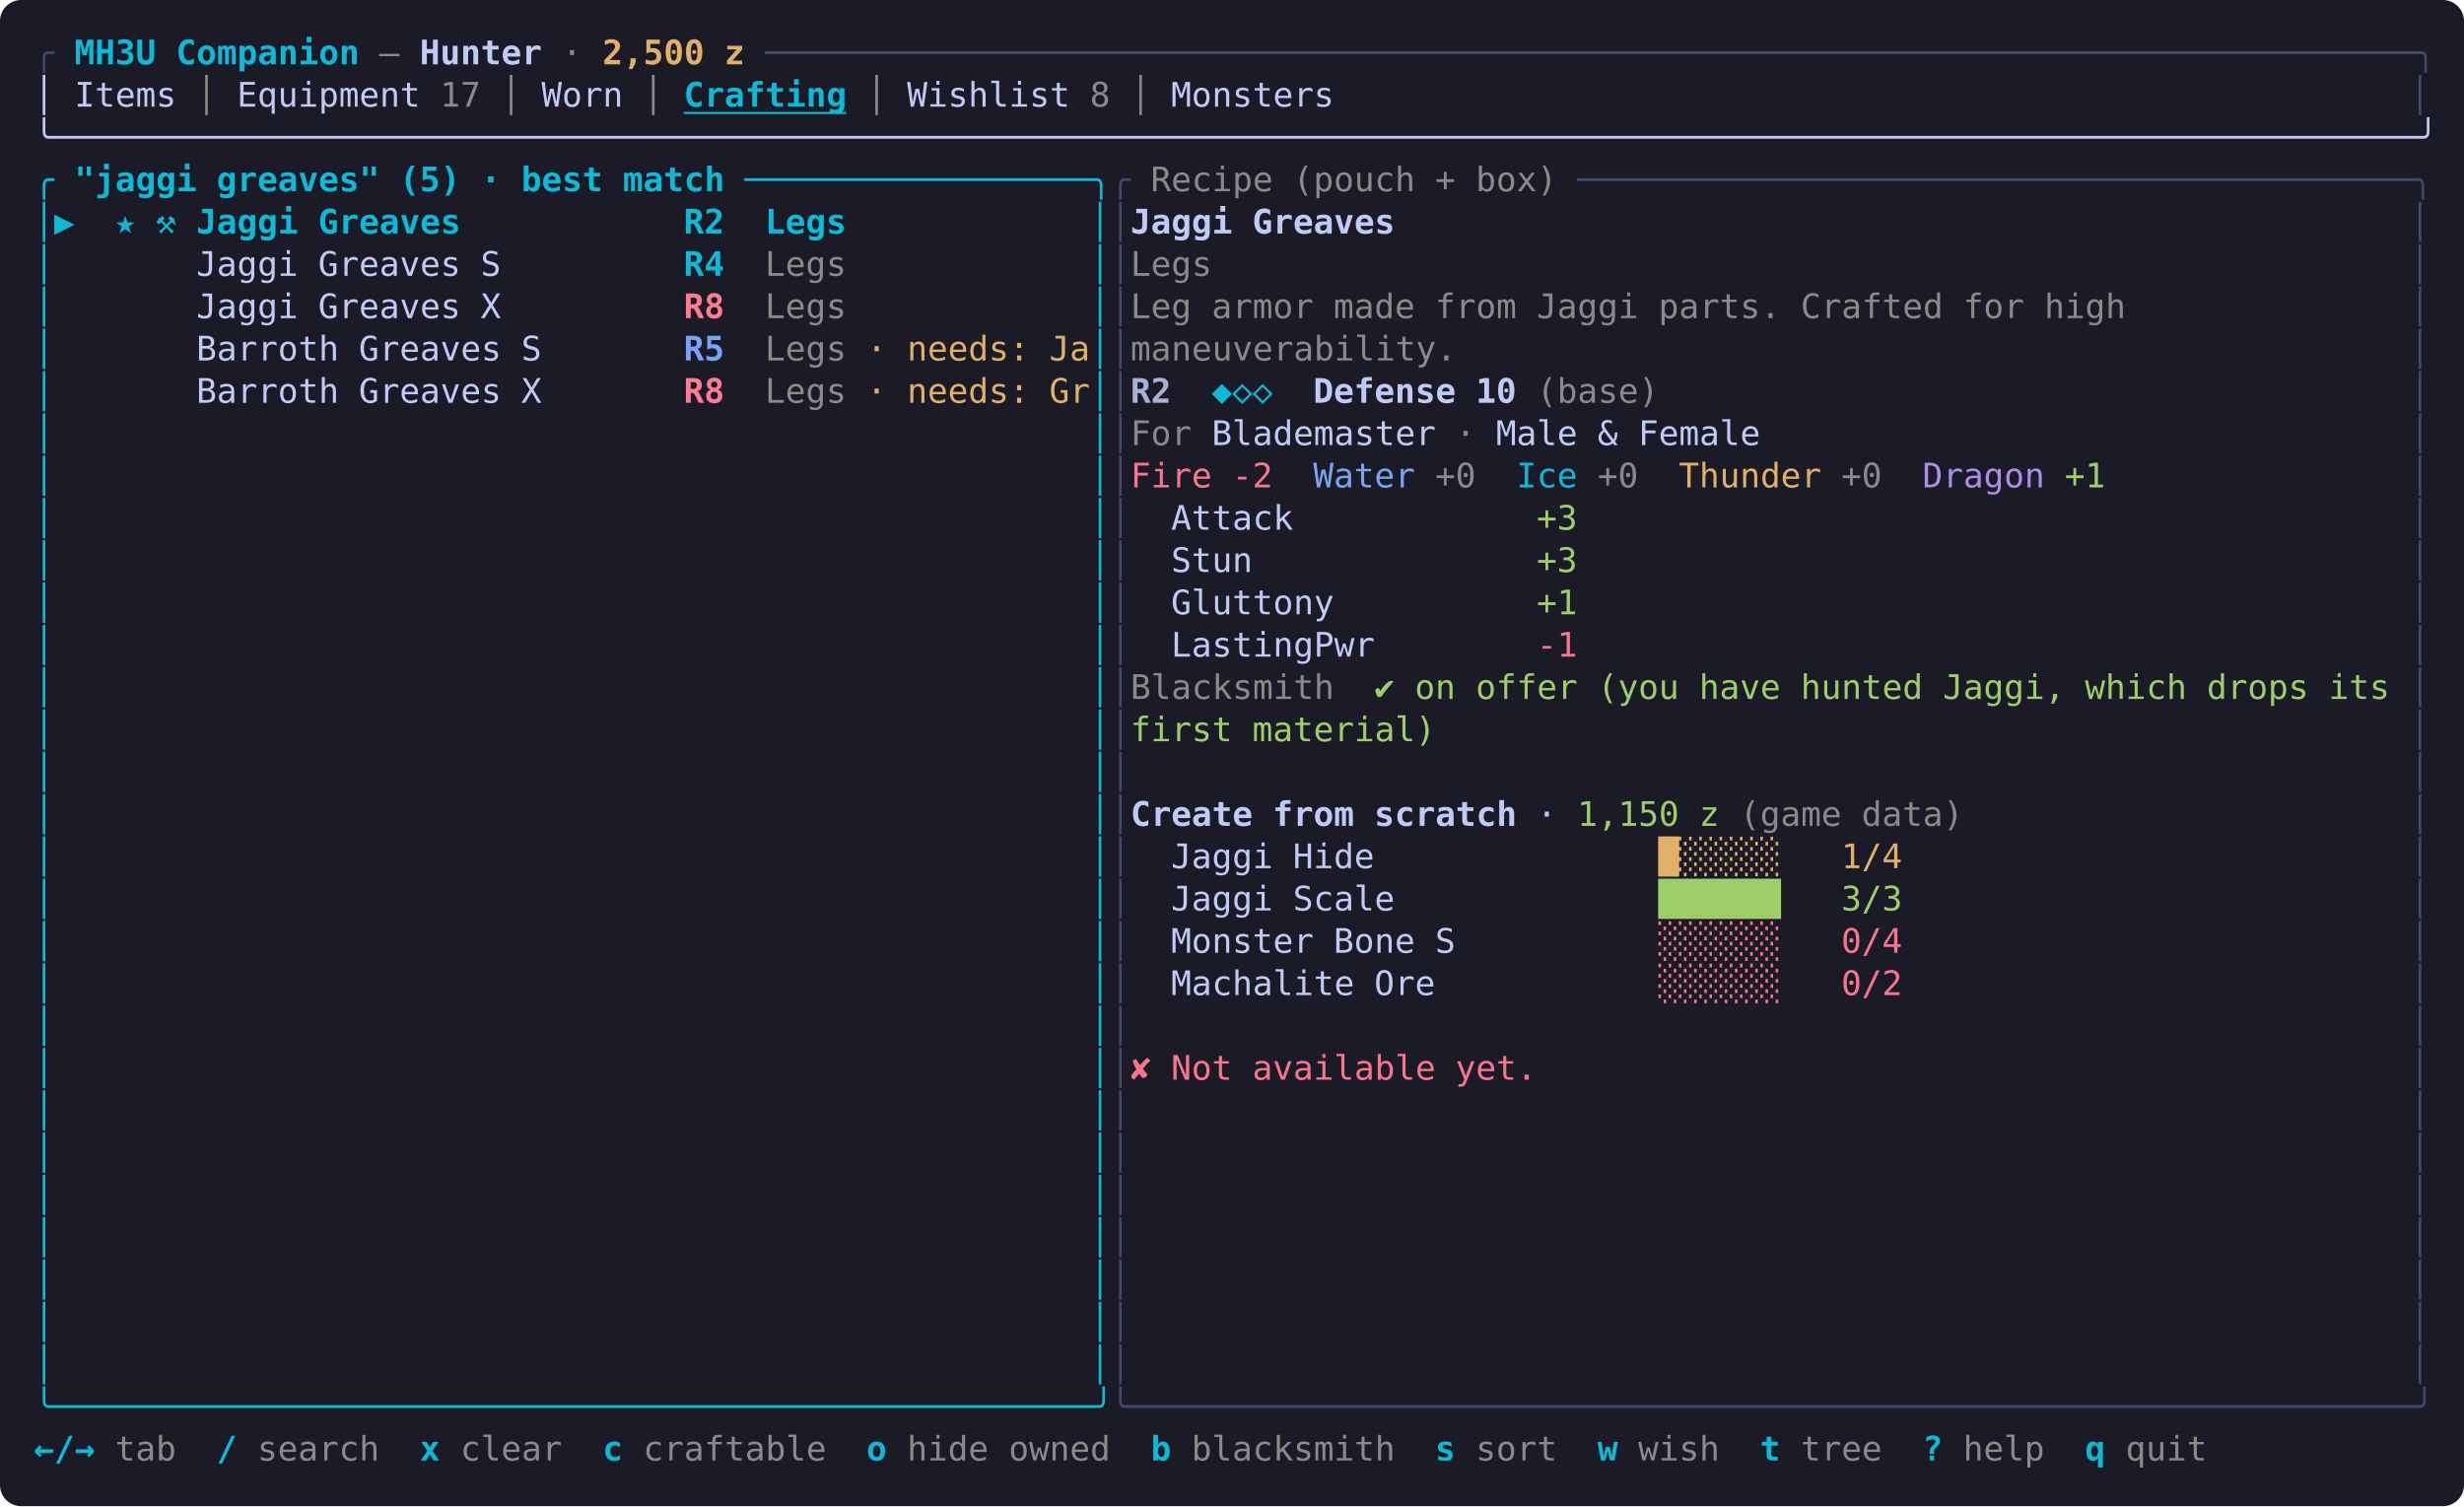
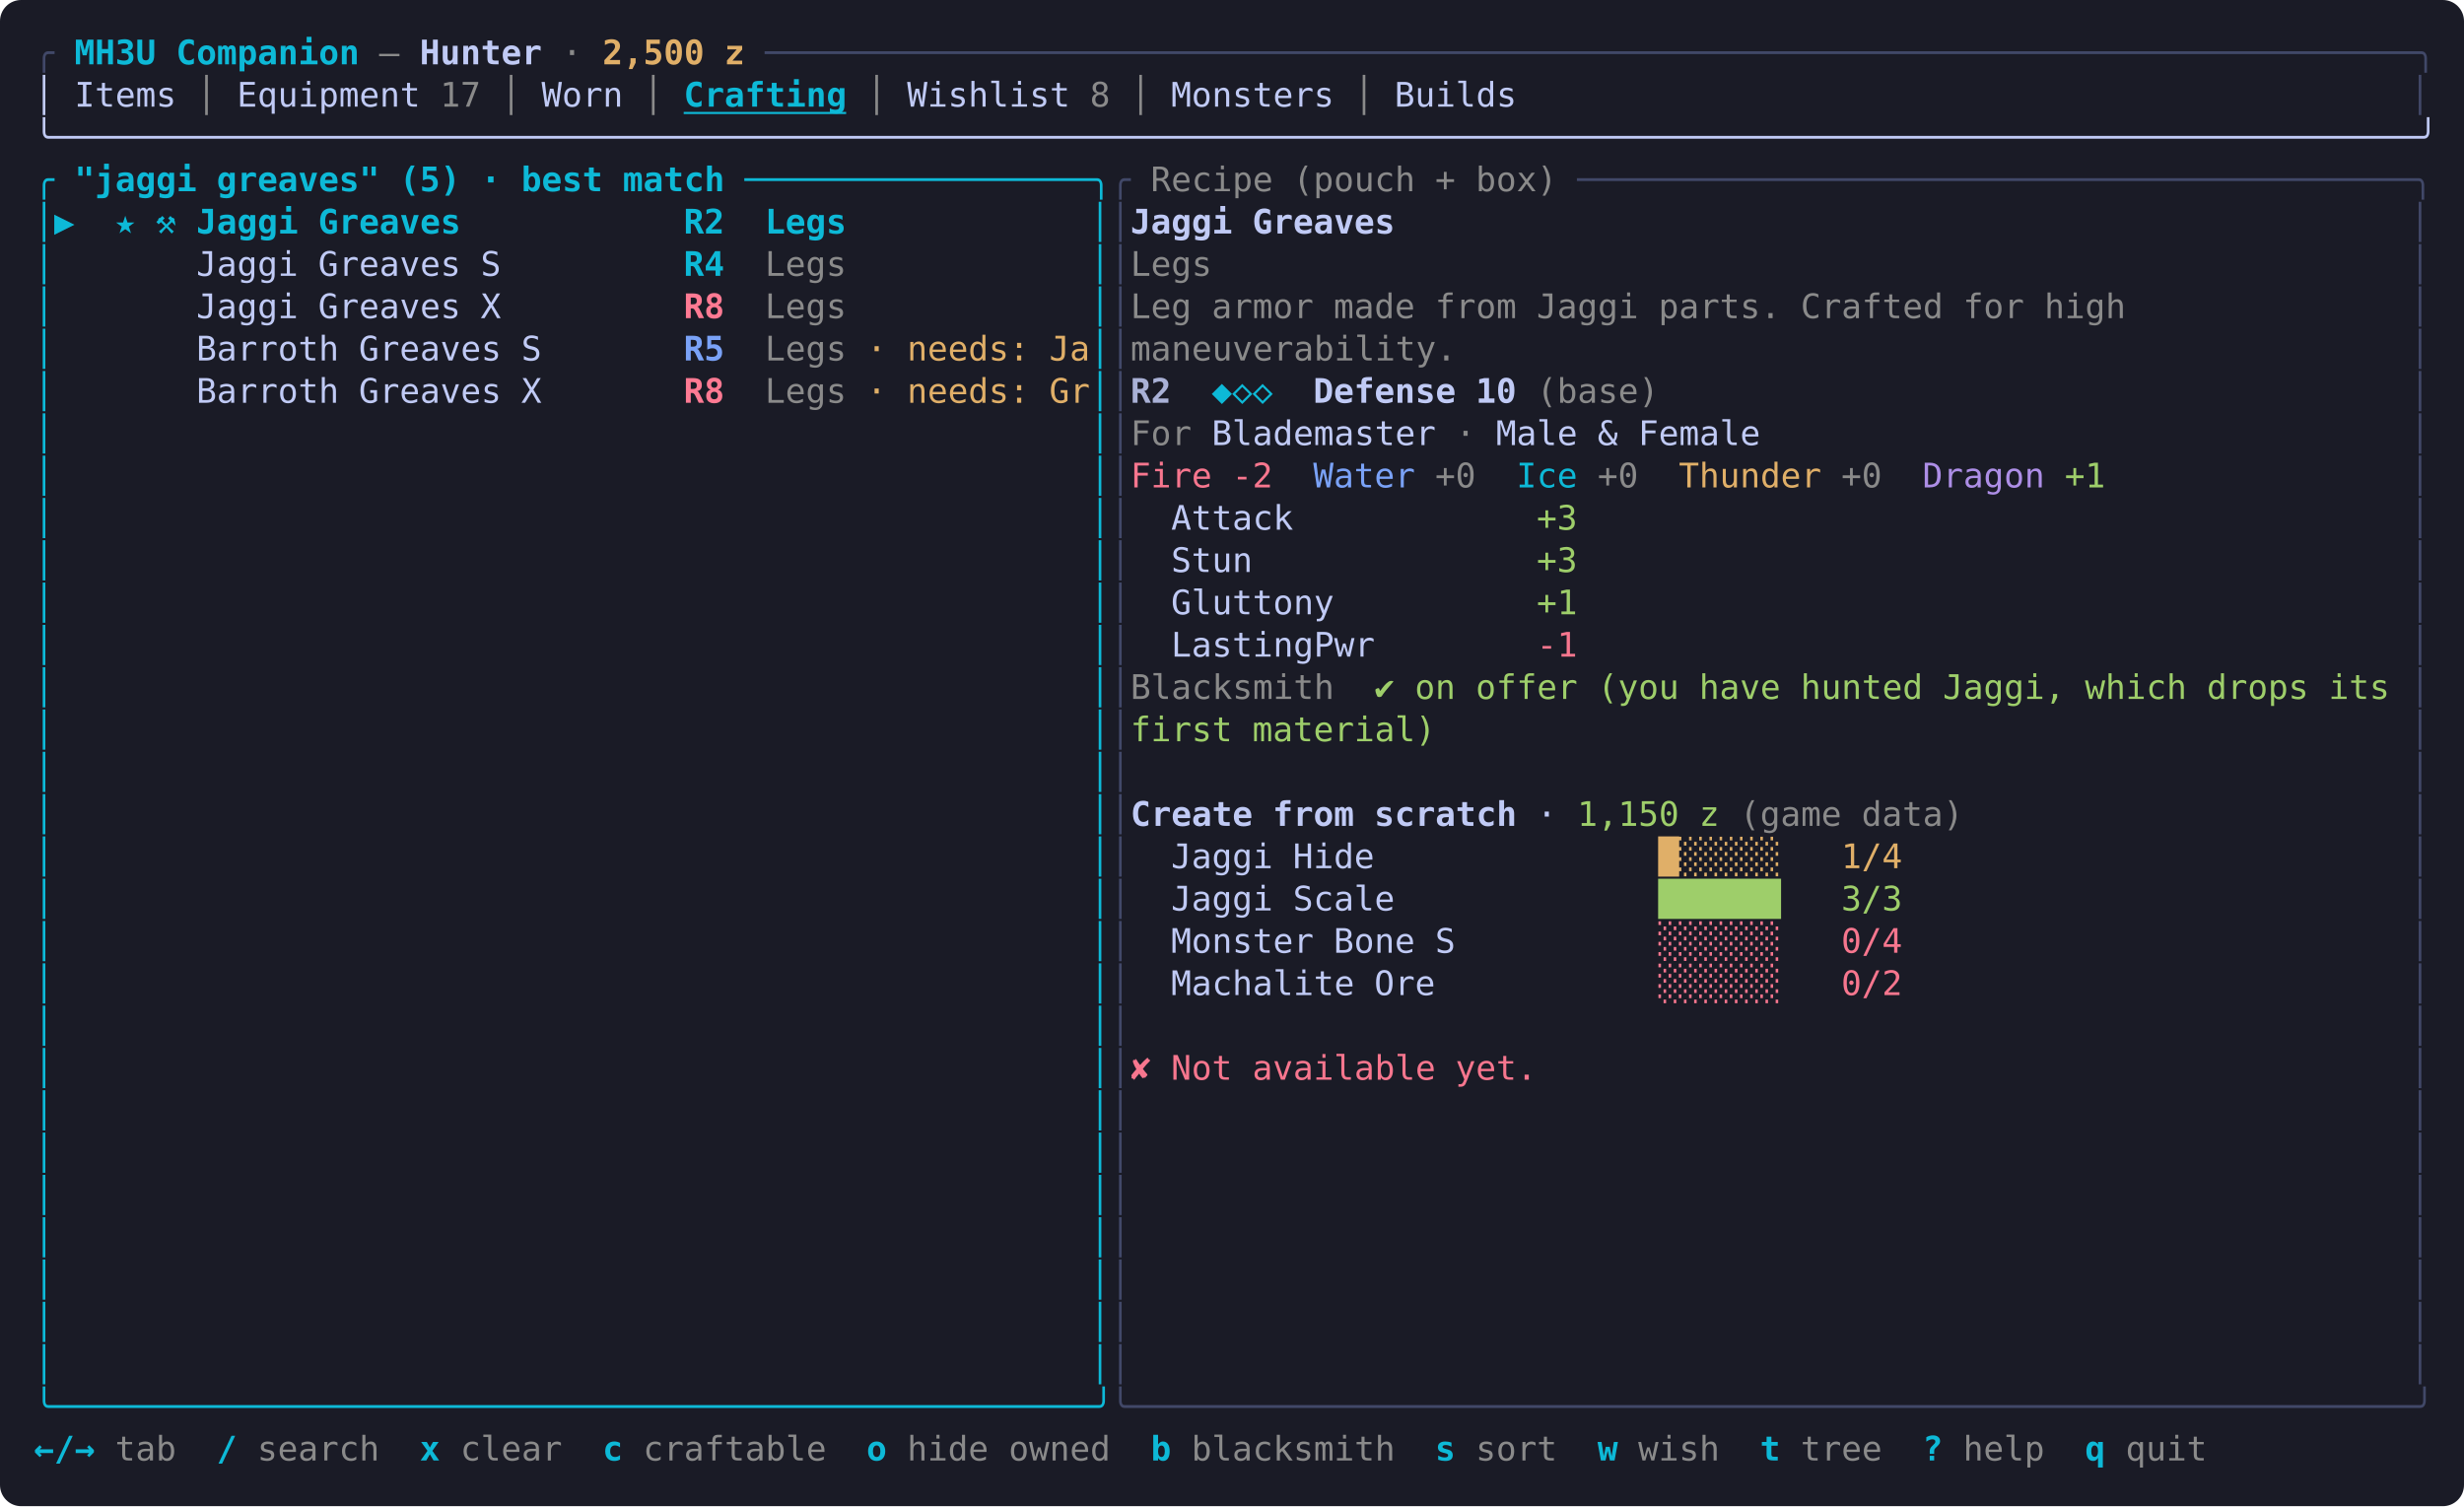
<svg xmlns="http://www.w3.org/2000/svg" width="1164.8" height="712" viewBox="0 0 1164.8 712" role="img">
  <rect width="100%" height="100%" rx="10" fill="#1a1b26" />
  <g font-family="'JetBrains Mono','JetBrainsMono Nerd Font','DejaVu Sans Mono',Menlo,Consolas,monospace" font-size="16">
    <text x="16.0" y="30.4" textLength="9.6" lengthAdjust="spacing" fill="#414868">╭</text>
    <text x="35.2" y="30.4" textLength="38.4" lengthAdjust="spacing" fill="#0db9d7" font-weight="bold">MH3U</text>
    <text x="83.2" y="30.4" textLength="86.4" lengthAdjust="spacing" fill="#0db9d7" font-weight="bold">Companion</text>
    <text x="179.2" y="30.4" textLength="9.6" lengthAdjust="spacing" fill="#8a8a8a">—</text>
    <text x="198.4" y="30.4" textLength="57.6" lengthAdjust="spacing" fill="#c0caf5" font-weight="bold">Hunter</text>
    <text x="265.6" y="30.4" textLength="9.6" lengthAdjust="spacing" fill="#8a8a8a">·</text>
    <text x="284.8" y="30.4" textLength="48.0" lengthAdjust="spacing" fill="#e0af68" font-weight="bold">2,500</text>
    <text x="342.4" y="30.4" textLength="9.6" lengthAdjust="spacing" fill="#e0af68" font-weight="bold">z</text>
    <text x="361.6" y="30.4" textLength="787.2" lengthAdjust="spacing" fill="#414868">─────────────────────────────────────────────────────────────────────────────────╮</text>
    <text x="16.0" y="50.4" textLength="9.6" lengthAdjust="spacing" fill="#c0caf5">│</text>
    <text x="35.2" y="50.4" textLength="48.0" lengthAdjust="spacing" fill="#c0caf5">Items</text>
    <text x="92.8" y="50.4" textLength="9.6" lengthAdjust="spacing" fill="#8a8a8a">│</text>
    <text x="112.0" y="50.4" textLength="86.4" lengthAdjust="spacing" fill="#c0caf5">Equipment</text>
    <text x="208.0" y="50.4" textLength="19.2" lengthAdjust="spacing" fill="#8a8a8a">17</text>
    <text x="236.8" y="50.4" textLength="9.6" lengthAdjust="spacing" fill="#8a8a8a">│</text>
    <text x="256.0" y="50.4" textLength="38.4" lengthAdjust="spacing" fill="#c0caf5">Worn</text>
    <text x="304.0" y="50.4" textLength="9.6" lengthAdjust="spacing" fill="#8a8a8a">│</text>
    <text x="323.2" y="50.4" textLength="76.8" lengthAdjust="spacing" fill="#0db9d7" font-weight="bold">Crafting</text>
    <line x1="323.2" y1="53.4" x2="400.0" y2="53.4" stroke="#0db9d7" stroke-width="1" />
    <text x="409.6" y="50.4" textLength="9.6" lengthAdjust="spacing" fill="#8a8a8a">│</text>
    <text x="428.8" y="50.4" textLength="76.8" lengthAdjust="spacing" fill="#c0caf5">Wishlist</text>
    <text x="515.2" y="50.4" textLength="9.6" lengthAdjust="spacing" fill="#8a8a8a">8</text>
    <text x="534.4" y="50.4" textLength="9.6" lengthAdjust="spacing" fill="#8a8a8a">│</text>
    <text x="553.6" y="50.4" textLength="76.8" lengthAdjust="spacing" fill="#c0caf5">Monsters</text>
+     <text x="640.0" y="50.4" textLength="9.6" lengthAdjust="spacing" fill="#8a8a8a">│</text>
+     <text x="659.2" y="50.4" textLength="57.6" lengthAdjust="spacing" fill="#c0caf5">Builds</text>
    <text x="1139.2" y="50.4" textLength="9.6" lengthAdjust="spacing" fill="#414868">│</text>
    <text x="16.0" y="70.4" textLength="1132.8" lengthAdjust="spacing" fill="#c0caf5">╰────────────────────────────────────────────────────────────────────────────────────────────────────────────────────╯</text>
    <text x="16.0" y="90.4" textLength="9.6" lengthAdjust="spacing" fill="#0db9d7">╭</text>
    <text x="35.2" y="90.4" textLength="57.6" lengthAdjust="spacing" fill="#0db9d7" font-weight="bold">"jaggi</text>
    <text x="102.4" y="90.4" textLength="76.8" lengthAdjust="spacing" fill="#0db9d7" font-weight="bold">greaves"</text>
    <text x="188.8" y="90.4" textLength="28.8" lengthAdjust="spacing" fill="#0db9d7" font-weight="bold">(5)</text>
    <text x="227.2" y="90.4" textLength="9.6" lengthAdjust="spacing" fill="#0db9d7" font-weight="bold">·</text>
    <text x="246.4" y="90.4" textLength="38.4" lengthAdjust="spacing" fill="#0db9d7" font-weight="bold">best</text>
    <text x="294.4" y="90.4" textLength="48.0" lengthAdjust="spacing" fill="#0db9d7" font-weight="bold">match</text>
    <text x="352.0" y="90.4" textLength="172.8" lengthAdjust="spacing" fill="#0db9d7">─────────────────╮</text>
    <text x="524.8" y="90.4" textLength="9.6" lengthAdjust="spacing" fill="#414868">╭</text>
    <text x="544.0" y="90.4" textLength="57.6" lengthAdjust="spacing" fill="#8a8a8a">Recipe</text>
    <text x="611.2" y="90.4" textLength="57.6" lengthAdjust="spacing" fill="#8a8a8a">(pouch</text>
    <text x="678.4" y="90.4" textLength="9.6" lengthAdjust="spacing" fill="#8a8a8a">+</text>
    <text x="697.6" y="90.4" textLength="38.4" lengthAdjust="spacing" fill="#8a8a8a">box)</text>
    <text x="745.6" y="90.4" textLength="403.2" lengthAdjust="spacing" fill="#414868">─────────────────────────────────────────╮</text>
    <text x="16.0" y="110.4" textLength="9.6" lengthAdjust="spacing" fill="#0db9d7">│</text>
    <text x="25.6" y="110.4" textLength="9.6" lengthAdjust="spacing" fill="#0db9d7" font-weight="bold">▶︎</text>
    <text x="54.4" y="110.4" textLength="9.6" lengthAdjust="spacing" fill="#0db9d7" font-weight="bold">★︎</text>
    <text x="73.6" y="110.4" textLength="9.6" lengthAdjust="spacing" fill="#0db9d7" font-weight="bold">⚒︎</text>
    <text x="92.8" y="110.4" textLength="48.0" lengthAdjust="spacing" fill="#0db9d7" font-weight="bold">Jaggi</text>
    <text x="150.4" y="110.4" textLength="67.2" lengthAdjust="spacing" fill="#0db9d7" font-weight="bold">Greaves</text>
    <text x="323.2" y="110.4" textLength="19.2" lengthAdjust="spacing" fill="#0db9d7" font-weight="bold">R2</text>
    <text x="361.6" y="110.4" textLength="38.4" lengthAdjust="spacing" fill="#0db9d7" font-weight="bold">Legs</text>
    <text x="515.2" y="110.4" textLength="9.6" lengthAdjust="spacing" fill="#0db9d7">│</text>
    <text x="524.8" y="110.4" textLength="9.6" lengthAdjust="spacing" fill="#414868">│</text>
    <text x="534.4" y="110.4" textLength="48.0" lengthAdjust="spacing" fill="#c0caf5" font-weight="bold">Jaggi</text>
    <text x="592.0" y="110.4" textLength="67.2" lengthAdjust="spacing" fill="#c0caf5" font-weight="bold">Greaves</text>
    <text x="1139.2" y="110.4" textLength="9.6" lengthAdjust="spacing" fill="#414868">│</text>
    <text x="16.0" y="130.4" textLength="9.6" lengthAdjust="spacing" fill="#0db9d7">│</text>
    <text x="92.8" y="130.4" textLength="48.0" lengthAdjust="spacing" fill="#c0caf5">Jaggi</text>
    <text x="150.4" y="130.4" textLength="67.2" lengthAdjust="spacing" fill="#c0caf5">Greaves</text>
    <text x="227.2" y="130.4" textLength="9.6" lengthAdjust="spacing" fill="#c0caf5">S</text>
    <text x="323.2" y="130.4" textLength="19.2" lengthAdjust="spacing" fill="#0db9d7" font-weight="bold">R4</text>
    <text x="361.6" y="130.4" textLength="38.4" lengthAdjust="spacing" fill="#8a8a8a">Legs</text>
    <text x="515.2" y="130.4" textLength="9.6" lengthAdjust="spacing" fill="#0db9d7">│</text>
    <text x="524.8" y="130.4" textLength="9.6" lengthAdjust="spacing" fill="#414868">│</text>
    <text x="534.4" y="130.4" textLength="38.4" lengthAdjust="spacing" fill="#8a8a8a">Legs</text>
    <text x="1139.2" y="130.4" textLength="9.6" lengthAdjust="spacing" fill="#414868">│</text>
    <text x="16.0" y="150.4" textLength="9.6" lengthAdjust="spacing" fill="#0db9d7">│</text>
    <text x="92.8" y="150.4" textLength="48.0" lengthAdjust="spacing" fill="#c0caf5">Jaggi</text>
    <text x="150.4" y="150.4" textLength="67.2" lengthAdjust="spacing" fill="#c0caf5">Greaves</text>
    <text x="227.2" y="150.4" textLength="9.6" lengthAdjust="spacing" fill="#c0caf5">X</text>
    <text x="323.2" y="150.4" textLength="19.2" lengthAdjust="spacing" fill="#ff7a93" font-weight="bold">R8</text>
    <text x="361.6" y="150.4" textLength="38.4" lengthAdjust="spacing" fill="#8a8a8a">Legs</text>
    <text x="515.2" y="150.4" textLength="9.6" lengthAdjust="spacing" fill="#0db9d7">│</text>
    <text x="524.8" y="150.4" textLength="9.6" lengthAdjust="spacing" fill="#414868">│</text>
    <text x="534.4" y="150.4" textLength="28.8" lengthAdjust="spacing" fill="#8a8a8a">Leg</text>
    <text x="572.8" y="150.4" textLength="48.0" lengthAdjust="spacing" fill="#8a8a8a">armor</text>
    <text x="630.4" y="150.4" textLength="38.4" lengthAdjust="spacing" fill="#8a8a8a">made</text>
    <text x="678.4" y="150.4" textLength="38.4" lengthAdjust="spacing" fill="#8a8a8a">from</text>
    <text x="726.4" y="150.4" textLength="48.0" lengthAdjust="spacing" fill="#8a8a8a">Jaggi</text>
    <text x="784.0" y="150.4" textLength="57.6" lengthAdjust="spacing" fill="#8a8a8a">parts.</text>
    <text x="851.2" y="150.4" textLength="67.2" lengthAdjust="spacing" fill="#8a8a8a">Crafted</text>
    <text x="928.0" y="150.4" textLength="28.8" lengthAdjust="spacing" fill="#8a8a8a">for</text>
    <text x="966.4" y="150.4" textLength="38.4" lengthAdjust="spacing" fill="#8a8a8a">high</text>
    <text x="1139.2" y="150.4" textLength="9.6" lengthAdjust="spacing" fill="#414868">│</text>
    <text x="16.0" y="170.4" textLength="9.6" lengthAdjust="spacing" fill="#0db9d7">│</text>
    <text x="92.8" y="170.4" textLength="67.2" lengthAdjust="spacing" fill="#c0caf5">Barroth</text>
    <text x="169.6" y="170.4" textLength="67.2" lengthAdjust="spacing" fill="#c0caf5">Greaves</text>
    <text x="246.4" y="170.4" textLength="9.6" lengthAdjust="spacing" fill="#c0caf5">S</text>
    <text x="323.2" y="170.4" textLength="19.2" lengthAdjust="spacing" fill="#7aa2f7" font-weight="bold">R5</text>
    <text x="361.6" y="170.4" textLength="38.4" lengthAdjust="spacing" fill="#8a8a8a">Legs</text>
    <text x="409.6" y="170.4" textLength="9.6" lengthAdjust="spacing" fill="#e0af68">·</text>
    <text x="428.8" y="170.4" textLength="57.6" lengthAdjust="spacing" fill="#e0af68">needs:</text>
    <text x="496.0" y="170.4" textLength="19.2" lengthAdjust="spacing" fill="#e0af68">Ja</text>
    <text x="515.2" y="170.4" textLength="9.6" lengthAdjust="spacing" fill="#0db9d7">│</text>
    <text x="524.8" y="170.4" textLength="9.6" lengthAdjust="spacing" fill="#414868">│</text>
    <text x="534.4" y="170.4" textLength="153.6" lengthAdjust="spacing" fill="#8a8a8a">maneuverability.</text>
    <text x="1139.2" y="170.4" textLength="9.6" lengthAdjust="spacing" fill="#414868">│</text>
    <text x="16.0" y="190.4" textLength="9.6" lengthAdjust="spacing" fill="#0db9d7">│</text>
    <text x="92.8" y="190.4" textLength="67.2" lengthAdjust="spacing" fill="#c0caf5">Barroth</text>
    <text x="169.6" y="190.4" textLength="67.2" lengthAdjust="spacing" fill="#c0caf5">Greaves</text>
    <text x="246.4" y="190.4" textLength="9.6" lengthAdjust="spacing" fill="#c0caf5">X</text>
    <text x="323.2" y="190.4" textLength="19.2" lengthAdjust="spacing" fill="#ff7a93" font-weight="bold">R8</text>
    <text x="361.6" y="190.4" textLength="38.4" lengthAdjust="spacing" fill="#8a8a8a">Legs</text>
    <text x="409.6" y="190.4" textLength="9.6" lengthAdjust="spacing" fill="#e0af68">·</text>
    <text x="428.8" y="190.4" textLength="57.6" lengthAdjust="spacing" fill="#e0af68">needs:</text>
    <text x="496.0" y="190.4" textLength="19.2" lengthAdjust="spacing" fill="#e0af68">Gr</text>
    <text x="515.2" y="190.4" textLength="9.6" lengthAdjust="spacing" fill="#0db9d7">│</text>
    <text x="524.8" y="190.4" textLength="9.6" lengthAdjust="spacing" fill="#414868">│</text>
    <text x="534.4" y="190.4" textLength="19.2" lengthAdjust="spacing" fill="#a9b1d6" font-weight="bold">R2</text>
    <text x="572.8" y="190.4" textLength="28.8" lengthAdjust="spacing" fill="#0db9d7">◆◇◇</text>
    <text x="620.8" y="190.4" textLength="67.2" lengthAdjust="spacing" fill="#c0caf5" font-weight="bold">Defense</text>
    <text x="697.6" y="190.4" textLength="19.2" lengthAdjust="spacing" fill="#c0caf5" font-weight="bold">10</text>
    <text x="726.4" y="190.4" textLength="57.6" lengthAdjust="spacing" fill="#8a8a8a">(base)</text>
    <text x="1139.2" y="190.4" textLength="9.6" lengthAdjust="spacing" fill="#414868">│</text>
    <text x="16.0" y="210.4" textLength="9.6" lengthAdjust="spacing" fill="#0db9d7">│</text>
    <text x="515.2" y="210.4" textLength="9.6" lengthAdjust="spacing" fill="#0db9d7">│</text>
    <text x="524.8" y="210.4" textLength="9.6" lengthAdjust="spacing" fill="#414868">│</text>
    <text x="534.4" y="210.4" textLength="28.8" lengthAdjust="spacing" fill="#8a8a8a">For</text>
    <text x="572.8" y="210.4" textLength="105.6" lengthAdjust="spacing" fill="#c0caf5">Blademaster</text>
    <text x="688.0" y="210.4" textLength="9.6" lengthAdjust="spacing" fill="#8a8a8a">·</text>
    <text x="707.2" y="210.4" textLength="38.4" lengthAdjust="spacing" fill="#c0caf5">Male</text>
    <text x="755.2" y="210.4" textLength="9.6" lengthAdjust="spacing" fill="#c0caf5">&amp;</text>
    <text x="774.4" y="210.4" textLength="57.6" lengthAdjust="spacing" fill="#c0caf5">Female</text>
    <text x="1139.2" y="210.4" textLength="9.6" lengthAdjust="spacing" fill="#414868">│</text>
    <text x="16.0" y="230.4" textLength="9.6" lengthAdjust="spacing" fill="#0db9d7">│</text>
    <text x="515.2" y="230.4" textLength="9.6" lengthAdjust="spacing" fill="#0db9d7">│</text>
    <text x="524.8" y="230.4" textLength="9.6" lengthAdjust="spacing" fill="#414868">│</text>
    <text x="534.4" y="230.4" textLength="38.4" lengthAdjust="spacing" fill="#f7768e">Fire</text>
    <text x="582.4" y="230.4" textLength="19.2" lengthAdjust="spacing" fill="#f7768e">-2</text>
    <text x="620.8" y="230.4" textLength="48.0" lengthAdjust="spacing" fill="#7aa2f7">Water</text>
    <text x="678.4" y="230.4" textLength="19.2" lengthAdjust="spacing" fill="#8a8a8a">+0</text>
    <text x="716.8" y="230.4" textLength="28.8" lengthAdjust="spacing" fill="#0db9d7">Ice</text>
    <text x="755.2" y="230.4" textLength="19.2" lengthAdjust="spacing" fill="#8a8a8a">+0</text>
    <text x="793.6" y="230.4" textLength="67.2" lengthAdjust="spacing" fill="#e0af68">Thunder</text>
    <text x="870.4" y="230.4" textLength="19.2" lengthAdjust="spacing" fill="#8a8a8a">+0</text>
    <text x="908.8" y="230.4" textLength="57.6" lengthAdjust="spacing" fill="#ad8ee6">Dragon</text>
    <text x="976.0" y="230.4" textLength="19.2" lengthAdjust="spacing" fill="#9ece6a">+1</text>
    <text x="1139.2" y="230.4" textLength="9.6" lengthAdjust="spacing" fill="#414868">│</text>
    <text x="16.0" y="250.4" textLength="9.6" lengthAdjust="spacing" fill="#0db9d7">│</text>
    <text x="515.2" y="250.4" textLength="9.6" lengthAdjust="spacing" fill="#0db9d7">│</text>
    <text x="524.8" y="250.4" textLength="9.6" lengthAdjust="spacing" fill="#414868">│</text>
    <text x="553.6" y="250.4" textLength="57.6" lengthAdjust="spacing" fill="#c0caf5">Attack</text>
    <text x="726.4" y="250.4" textLength="19.2" lengthAdjust="spacing" fill="#9ece6a">+3</text>
    <text x="1139.2" y="250.4" textLength="9.6" lengthAdjust="spacing" fill="#414868">│</text>
    <text x="16.0" y="270.4" textLength="9.6" lengthAdjust="spacing" fill="#0db9d7">│</text>
    <text x="515.2" y="270.4" textLength="9.6" lengthAdjust="spacing" fill="#0db9d7">│</text>
    <text x="524.8" y="270.4" textLength="9.6" lengthAdjust="spacing" fill="#414868">│</text>
    <text x="553.6" y="270.4" textLength="38.4" lengthAdjust="spacing" fill="#c0caf5">Stun</text>
    <text x="726.4" y="270.4" textLength="19.2" lengthAdjust="spacing" fill="#9ece6a">+3</text>
    <text x="1139.2" y="270.4" textLength="9.6" lengthAdjust="spacing" fill="#414868">│</text>
    <text x="16.0" y="290.4" textLength="9.6" lengthAdjust="spacing" fill="#0db9d7">│</text>
    <text x="515.2" y="290.4" textLength="9.6" lengthAdjust="spacing" fill="#0db9d7">│</text>
    <text x="524.8" y="290.4" textLength="9.6" lengthAdjust="spacing" fill="#414868">│</text>
    <text x="553.6" y="290.4" textLength="76.8" lengthAdjust="spacing" fill="#c0caf5">Gluttony</text>
    <text x="726.4" y="290.4" textLength="19.2" lengthAdjust="spacing" fill="#9ece6a">+1</text>
    <text x="1139.2" y="290.4" textLength="9.6" lengthAdjust="spacing" fill="#414868">│</text>
    <text x="16.0" y="310.4" textLength="9.6" lengthAdjust="spacing" fill="#0db9d7">│</text>
    <text x="515.2" y="310.4" textLength="9.6" lengthAdjust="spacing" fill="#0db9d7">│</text>
    <text x="524.8" y="310.4" textLength="9.6" lengthAdjust="spacing" fill="#414868">│</text>
    <text x="553.6" y="310.4" textLength="96.0" lengthAdjust="spacing" fill="#c0caf5">LastingPwr</text>
    <text x="726.4" y="310.4" textLength="19.2" lengthAdjust="spacing" fill="#f7768e">-1</text>
    <text x="1139.2" y="310.4" textLength="9.6" lengthAdjust="spacing" fill="#414868">│</text>
    <text x="16.0" y="330.4" textLength="9.6" lengthAdjust="spacing" fill="#0db9d7">│</text>
    <text x="515.2" y="330.4" textLength="9.6" lengthAdjust="spacing" fill="#0db9d7">│</text>
    <text x="524.8" y="330.4" textLength="9.6" lengthAdjust="spacing" fill="#414868">│</text>
    <text x="534.4" y="330.4" textLength="96.0" lengthAdjust="spacing" fill="#8a8a8a">Blacksmith</text>
    <text x="649.6" y="330.4" textLength="9.6" lengthAdjust="spacing" fill="#9ece6a">✔︎</text>
    <text x="668.8" y="330.4" textLength="19.2" lengthAdjust="spacing" fill="#9ece6a">on</text>
    <text x="697.6" y="330.4" textLength="48.0" lengthAdjust="spacing" fill="#9ece6a">offer</text>
    <text x="755.2" y="330.4" textLength="38.4" lengthAdjust="spacing" fill="#9ece6a">(you</text>
    <text x="803.2" y="330.4" textLength="38.4" lengthAdjust="spacing" fill="#9ece6a">have</text>
    <text x="851.2" y="330.4" textLength="57.6" lengthAdjust="spacing" fill="#9ece6a">hunted</text>
    <text x="918.4" y="330.4" textLength="57.6" lengthAdjust="spacing" fill="#9ece6a">Jaggi,</text>
    <text x="985.6" y="330.4" textLength="48.0" lengthAdjust="spacing" fill="#9ece6a">which</text>
    <text x="1043.2" y="330.4" textLength="48.0" lengthAdjust="spacing" fill="#9ece6a">drops</text>
    <text x="1100.8" y="330.4" textLength="28.8" lengthAdjust="spacing" fill="#9ece6a">its</text>
    <text x="1139.2" y="330.4" textLength="9.6" lengthAdjust="spacing" fill="#414868">│</text>
    <text x="16.0" y="350.4" textLength="9.6" lengthAdjust="spacing" fill="#0db9d7">│</text>
    <text x="515.2" y="350.4" textLength="9.6" lengthAdjust="spacing" fill="#0db9d7">│</text>
    <text x="524.8" y="350.4" textLength="9.6" lengthAdjust="spacing" fill="#414868">│</text>
    <text x="534.4" y="350.4" textLength="48.0" lengthAdjust="spacing" fill="#9ece6a">first</text>
    <text x="592.0" y="350.4" textLength="86.4" lengthAdjust="spacing" fill="#9ece6a">material)</text>
    <text x="1139.2" y="350.4" textLength="9.6" lengthAdjust="spacing" fill="#414868">│</text>
    <text x="16.0" y="370.4" textLength="9.6" lengthAdjust="spacing" fill="#0db9d7">│</text>
    <text x="515.2" y="370.4" textLength="9.6" lengthAdjust="spacing" fill="#0db9d7">│</text>
    <text x="524.8" y="370.4" textLength="9.6" lengthAdjust="spacing" fill="#414868">│</text>
    <text x="1139.2" y="370.4" textLength="9.6" lengthAdjust="spacing" fill="#414868">│</text>
    <text x="16.0" y="390.4" textLength="9.6" lengthAdjust="spacing" fill="#0db9d7">│</text>
    <text x="515.2" y="390.4" textLength="9.6" lengthAdjust="spacing" fill="#0db9d7">│</text>
    <text x="524.8" y="390.4" textLength="9.6" lengthAdjust="spacing" fill="#414868">│</text>
    <text x="534.4" y="390.4" textLength="57.6" lengthAdjust="spacing" fill="#c0caf5" font-weight="bold">Create</text>
    <text x="601.6" y="390.4" textLength="38.4" lengthAdjust="spacing" fill="#c0caf5" font-weight="bold">from</text>
    <text x="649.6" y="390.4" textLength="67.2" lengthAdjust="spacing" fill="#c0caf5" font-weight="bold">scratch</text>
    <text x="726.4" y="390.4" textLength="9.6" lengthAdjust="spacing" fill="#c0caf5">·</text>
    <text x="745.6" y="390.4" textLength="48.0" lengthAdjust="spacing" fill="#9ece6a">1,150</text>
    <text x="803.2" y="390.4" textLength="9.6" lengthAdjust="spacing" fill="#9ece6a">z</text>
    <text x="822.4" y="390.4" textLength="48.0" lengthAdjust="spacing" fill="#8a8a8a">(game</text>
    <text x="880.0" y="390.4" textLength="48.0" lengthAdjust="spacing" fill="#8a8a8a">data)</text>
    <text x="1139.2" y="390.4" textLength="9.6" lengthAdjust="spacing" fill="#414868">│</text>
    <text x="16.0" y="410.4" textLength="9.6" lengthAdjust="spacing" fill="#0db9d7">│</text>
    <text x="515.2" y="410.4" textLength="9.6" lengthAdjust="spacing" fill="#0db9d7">│</text>
    <text x="524.8" y="410.4" textLength="9.6" lengthAdjust="spacing" fill="#414868">│</text>
    <text x="553.6" y="410.4" textLength="48.0" lengthAdjust="spacing" fill="#c0caf5">Jaggi</text>
    <text x="611.2" y="410.4" textLength="38.4" lengthAdjust="spacing" fill="#c0caf5">Hide</text>
    <text x="784.0" y="410.4" textLength="57.6" lengthAdjust="spacing" fill="#e0af68">█░░░░░</text>
    <text x="870.4" y="410.4" textLength="28.8" lengthAdjust="spacing" fill="#e0af68">1/4</text>
    <text x="1139.2" y="410.4" textLength="9.6" lengthAdjust="spacing" fill="#414868">│</text>
    <text x="16.0" y="430.4" textLength="9.6" lengthAdjust="spacing" fill="#0db9d7">│</text>
    <text x="515.2" y="430.4" textLength="9.6" lengthAdjust="spacing" fill="#0db9d7">│</text>
    <text x="524.8" y="430.4" textLength="9.6" lengthAdjust="spacing" fill="#414868">│</text>
    <text x="553.6" y="430.4" textLength="48.0" lengthAdjust="spacing" fill="#c0caf5">Jaggi</text>
    <text x="611.2" y="430.4" textLength="48.0" lengthAdjust="spacing" fill="#c0caf5">Scale</text>
    <text x="784.0" y="430.4" textLength="57.6" lengthAdjust="spacing" fill="#9ece6a">██████</text>
    <text x="870.4" y="430.4" textLength="28.8" lengthAdjust="spacing" fill="#9ece6a">3/3</text>
    <text x="1139.2" y="430.4" textLength="9.6" lengthAdjust="spacing" fill="#414868">│</text>
    <text x="16.0" y="450.4" textLength="9.6" lengthAdjust="spacing" fill="#0db9d7">│</text>
    <text x="515.2" y="450.4" textLength="9.6" lengthAdjust="spacing" fill="#0db9d7">│</text>
    <text x="524.8" y="450.4" textLength="9.6" lengthAdjust="spacing" fill="#414868">│</text>
    <text x="553.6" y="450.4" textLength="67.2" lengthAdjust="spacing" fill="#c0caf5">Monster</text>
    <text x="630.4" y="450.4" textLength="38.4" lengthAdjust="spacing" fill="#c0caf5">Bone</text>
    <text x="678.4" y="450.4" textLength="9.6" lengthAdjust="spacing" fill="#c0caf5">S</text>
    <text x="784.0" y="450.4" textLength="57.6" lengthAdjust="spacing" fill="#f7768e">░░░░░░</text>
    <text x="870.4" y="450.4" textLength="28.8" lengthAdjust="spacing" fill="#f7768e">0/4</text>
    <text x="1139.2" y="450.4" textLength="9.6" lengthAdjust="spacing" fill="#414868">│</text>
    <text x="16.0" y="470.4" textLength="9.6" lengthAdjust="spacing" fill="#0db9d7">│</text>
    <text x="515.2" y="470.4" textLength="9.6" lengthAdjust="spacing" fill="#0db9d7">│</text>
    <text x="524.8" y="470.4" textLength="9.6" lengthAdjust="spacing" fill="#414868">│</text>
    <text x="553.6" y="470.4" textLength="86.4" lengthAdjust="spacing" fill="#c0caf5">Machalite</text>
    <text x="649.6" y="470.4" textLength="28.8" lengthAdjust="spacing" fill="#c0caf5">Ore</text>
    <text x="784.0" y="470.4" textLength="57.6" lengthAdjust="spacing" fill="#f7768e">░░░░░░</text>
    <text x="870.4" y="470.4" textLength="28.8" lengthAdjust="spacing" fill="#f7768e">0/2</text>
    <text x="1139.2" y="470.4" textLength="9.6" lengthAdjust="spacing" fill="#414868">│</text>
    <text x="16.0" y="490.4" textLength="9.6" lengthAdjust="spacing" fill="#0db9d7">│</text>
    <text x="515.2" y="490.4" textLength="9.6" lengthAdjust="spacing" fill="#0db9d7">│</text>
    <text x="524.8" y="490.4" textLength="9.6" lengthAdjust="spacing" fill="#414868">│</text>
    <text x="1139.2" y="490.4" textLength="9.6" lengthAdjust="spacing" fill="#414868">│</text>
    <text x="16.0" y="510.4" textLength="9.6" lengthAdjust="spacing" fill="#0db9d7">│</text>
    <text x="515.2" y="510.4" textLength="9.6" lengthAdjust="spacing" fill="#0db9d7">│</text>
    <text x="524.8" y="510.4" textLength="9.6" lengthAdjust="spacing" fill="#414868">│</text>
    <text x="534.4" y="510.4" textLength="9.6" lengthAdjust="spacing" fill="#f7768e">✘︎</text>
    <text x="553.6" y="510.4" textLength="28.8" lengthAdjust="spacing" fill="#f7768e">Not</text>
    <text x="592.0" y="510.4" textLength="86.4" lengthAdjust="spacing" fill="#f7768e">available</text>
    <text x="688.0" y="510.4" textLength="38.4" lengthAdjust="spacing" fill="#f7768e">yet.</text>
    <text x="1139.2" y="510.4" textLength="9.6" lengthAdjust="spacing" fill="#414868">│</text>
    <text x="16.0" y="530.4" textLength="9.6" lengthAdjust="spacing" fill="#0db9d7">│</text>
    <text x="515.2" y="530.4" textLength="9.6" lengthAdjust="spacing" fill="#0db9d7">│</text>
    <text x="524.8" y="530.4" textLength="9.6" lengthAdjust="spacing" fill="#414868">│</text>
    <text x="1139.2" y="530.4" textLength="9.6" lengthAdjust="spacing" fill="#414868">│</text>
    <text x="16.0" y="550.4" textLength="9.6" lengthAdjust="spacing" fill="#0db9d7">│</text>
    <text x="515.2" y="550.4" textLength="9.6" lengthAdjust="spacing" fill="#0db9d7">│</text>
    <text x="524.8" y="550.4" textLength="9.6" lengthAdjust="spacing" fill="#414868">│</text>
    <text x="1139.2" y="550.4" textLength="9.6" lengthAdjust="spacing" fill="#414868">│</text>
    <text x="16.0" y="570.4" textLength="9.6" lengthAdjust="spacing" fill="#0db9d7">│</text>
    <text x="515.2" y="570.4" textLength="9.6" lengthAdjust="spacing" fill="#0db9d7">│</text>
    <text x="524.8" y="570.4" textLength="9.6" lengthAdjust="spacing" fill="#414868">│</text>
    <text x="1139.2" y="570.4" textLength="9.6" lengthAdjust="spacing" fill="#414868">│</text>
    <text x="16.0" y="590.4" textLength="9.6" lengthAdjust="spacing" fill="#0db9d7">│</text>
    <text x="515.2" y="590.4" textLength="9.6" lengthAdjust="spacing" fill="#0db9d7">│</text>
    <text x="524.8" y="590.4" textLength="9.6" lengthAdjust="spacing" fill="#414868">│</text>
    <text x="1139.2" y="590.4" textLength="9.6" lengthAdjust="spacing" fill="#414868">│</text>
    <text x="16.0" y="610.4" textLength="9.6" lengthAdjust="spacing" fill="#0db9d7">│</text>
    <text x="515.2" y="610.4" textLength="9.6" lengthAdjust="spacing" fill="#0db9d7">│</text>
    <text x="524.8" y="610.4" textLength="9.6" lengthAdjust="spacing" fill="#414868">│</text>
    <text x="1139.2" y="610.4" textLength="9.6" lengthAdjust="spacing" fill="#414868">│</text>
    <text x="16.0" y="630.4" textLength="9.6" lengthAdjust="spacing" fill="#0db9d7">│</text>
    <text x="515.2" y="630.4" textLength="9.6" lengthAdjust="spacing" fill="#0db9d7">│</text>
    <text x="524.8" y="630.4" textLength="9.6" lengthAdjust="spacing" fill="#414868">│</text>
    <text x="1139.2" y="630.4" textLength="9.6" lengthAdjust="spacing" fill="#414868">│</text>
    <text x="16.0" y="650.4" textLength="9.6" lengthAdjust="spacing" fill="#0db9d7">│</text>
    <text x="515.2" y="650.4" textLength="9.6" lengthAdjust="spacing" fill="#0db9d7">│</text>
    <text x="524.8" y="650.4" textLength="9.6" lengthAdjust="spacing" fill="#414868">│</text>
    <text x="1139.2" y="650.4" textLength="9.6" lengthAdjust="spacing" fill="#414868">│</text>
    <text x="16.0" y="670.4" textLength="508.8" lengthAdjust="spacing" fill="#0db9d7">╰───────────────────────────────────────────────────╯</text>
    <text x="524.8" y="670.4" textLength="624.0" lengthAdjust="spacing" fill="#414868">╰───────────────────────────────────────────────────────────────╯</text>
    <text x="16.0" y="690.4" textLength="28.8" lengthAdjust="spacing" fill="#0db9d7" font-weight="bold">←/→</text>
    <text x="54.4" y="690.4" textLength="28.8" lengthAdjust="spacing" fill="#8a8a8a">tab</text>
    <text x="102.4" y="690.4" textLength="9.6" lengthAdjust="spacing" fill="#0db9d7" font-weight="bold">/</text>
    <text x="121.6" y="690.4" textLength="57.6" lengthAdjust="spacing" fill="#8a8a8a">search</text>
    <text x="198.4" y="690.4" textLength="9.6" lengthAdjust="spacing" fill="#0db9d7" font-weight="bold">x</text>
    <text x="217.6" y="690.4" textLength="48.0" lengthAdjust="spacing" fill="#8a8a8a">clear</text>
    <text x="284.8" y="690.4" textLength="9.6" lengthAdjust="spacing" fill="#0db9d7" font-weight="bold">c</text>
    <text x="304.0" y="690.4" textLength="86.4" lengthAdjust="spacing" fill="#8a8a8a">craftable</text>
    <text x="409.6" y="690.4" textLength="9.6" lengthAdjust="spacing" fill="#0db9d7" font-weight="bold">o</text>
    <text x="428.8" y="690.4" textLength="38.4" lengthAdjust="spacing" fill="#8a8a8a">hide</text>
    <text x="476.8" y="690.4" textLength="48.0" lengthAdjust="spacing" fill="#8a8a8a">owned</text>
    <text x="544.0" y="690.4" textLength="9.6" lengthAdjust="spacing" fill="#0db9d7" font-weight="bold">b</text>
    <text x="563.2" y="690.4" textLength="96.0" lengthAdjust="spacing" fill="#8a8a8a">blacksmith</text>
    <text x="678.4" y="690.4" textLength="9.6" lengthAdjust="spacing" fill="#0db9d7" font-weight="bold">s</text>
    <text x="697.6" y="690.4" textLength="38.4" lengthAdjust="spacing" fill="#8a8a8a">sort</text>
    <text x="755.2" y="690.4" textLength="9.6" lengthAdjust="spacing" fill="#0db9d7" font-weight="bold">w</text>
    <text x="774.4" y="690.4" textLength="38.4" lengthAdjust="spacing" fill="#8a8a8a">wish</text>
    <text x="832.0" y="690.4" textLength="9.6" lengthAdjust="spacing" fill="#0db9d7" font-weight="bold">t</text>
    <text x="851.2" y="690.4" textLength="38.4" lengthAdjust="spacing" fill="#8a8a8a">tree</text>
    <text x="908.8" y="690.4" textLength="9.6" lengthAdjust="spacing" fill="#0db9d7" font-weight="bold">?</text>
    <text x="928.0" y="690.4" textLength="38.4" lengthAdjust="spacing" fill="#8a8a8a">help</text>
    <text x="985.6" y="690.4" textLength="9.6" lengthAdjust="spacing" fill="#0db9d7" font-weight="bold">q</text>
    <text x="1004.8" y="690.4" textLength="38.4" lengthAdjust="spacing" fill="#8a8a8a">quit</text>
  </g>
</svg>
